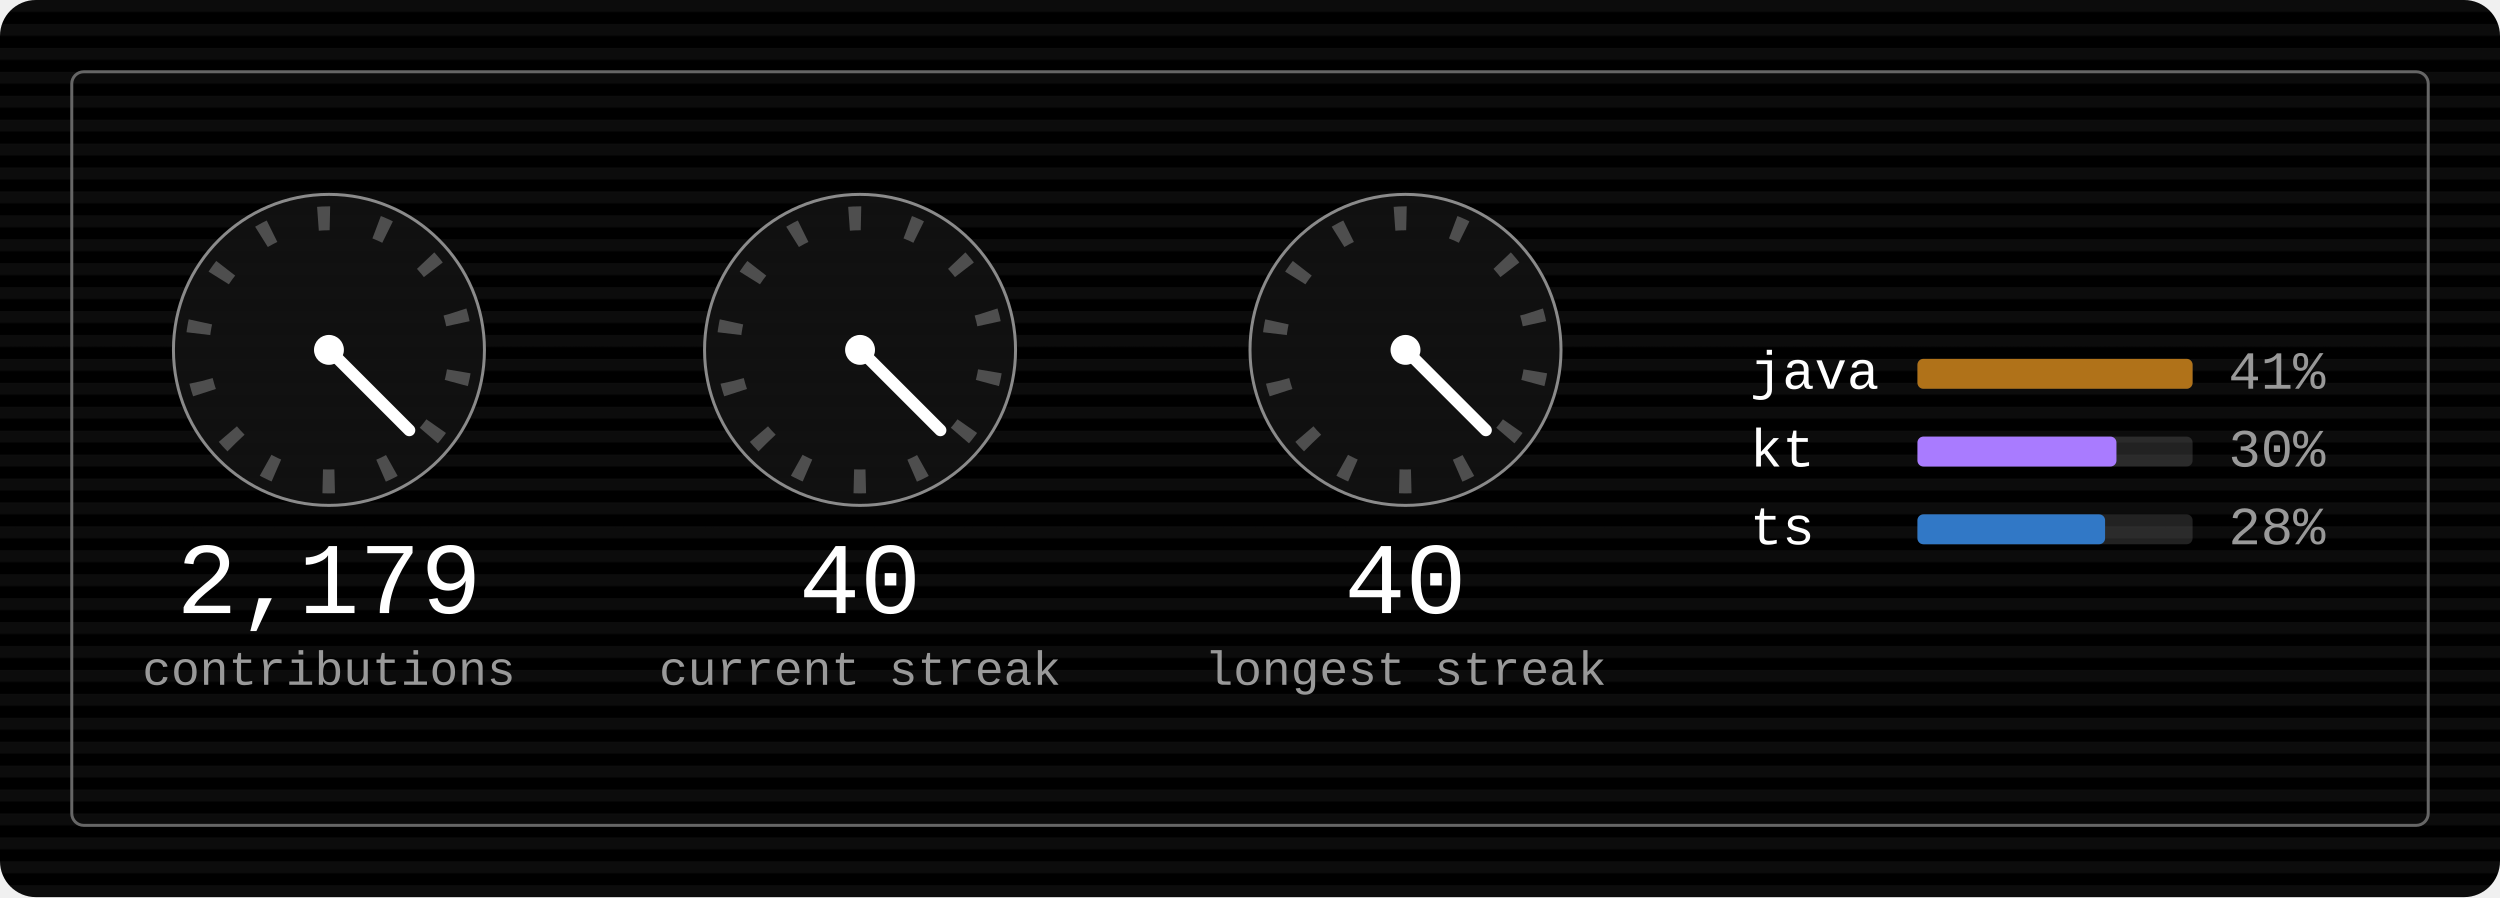
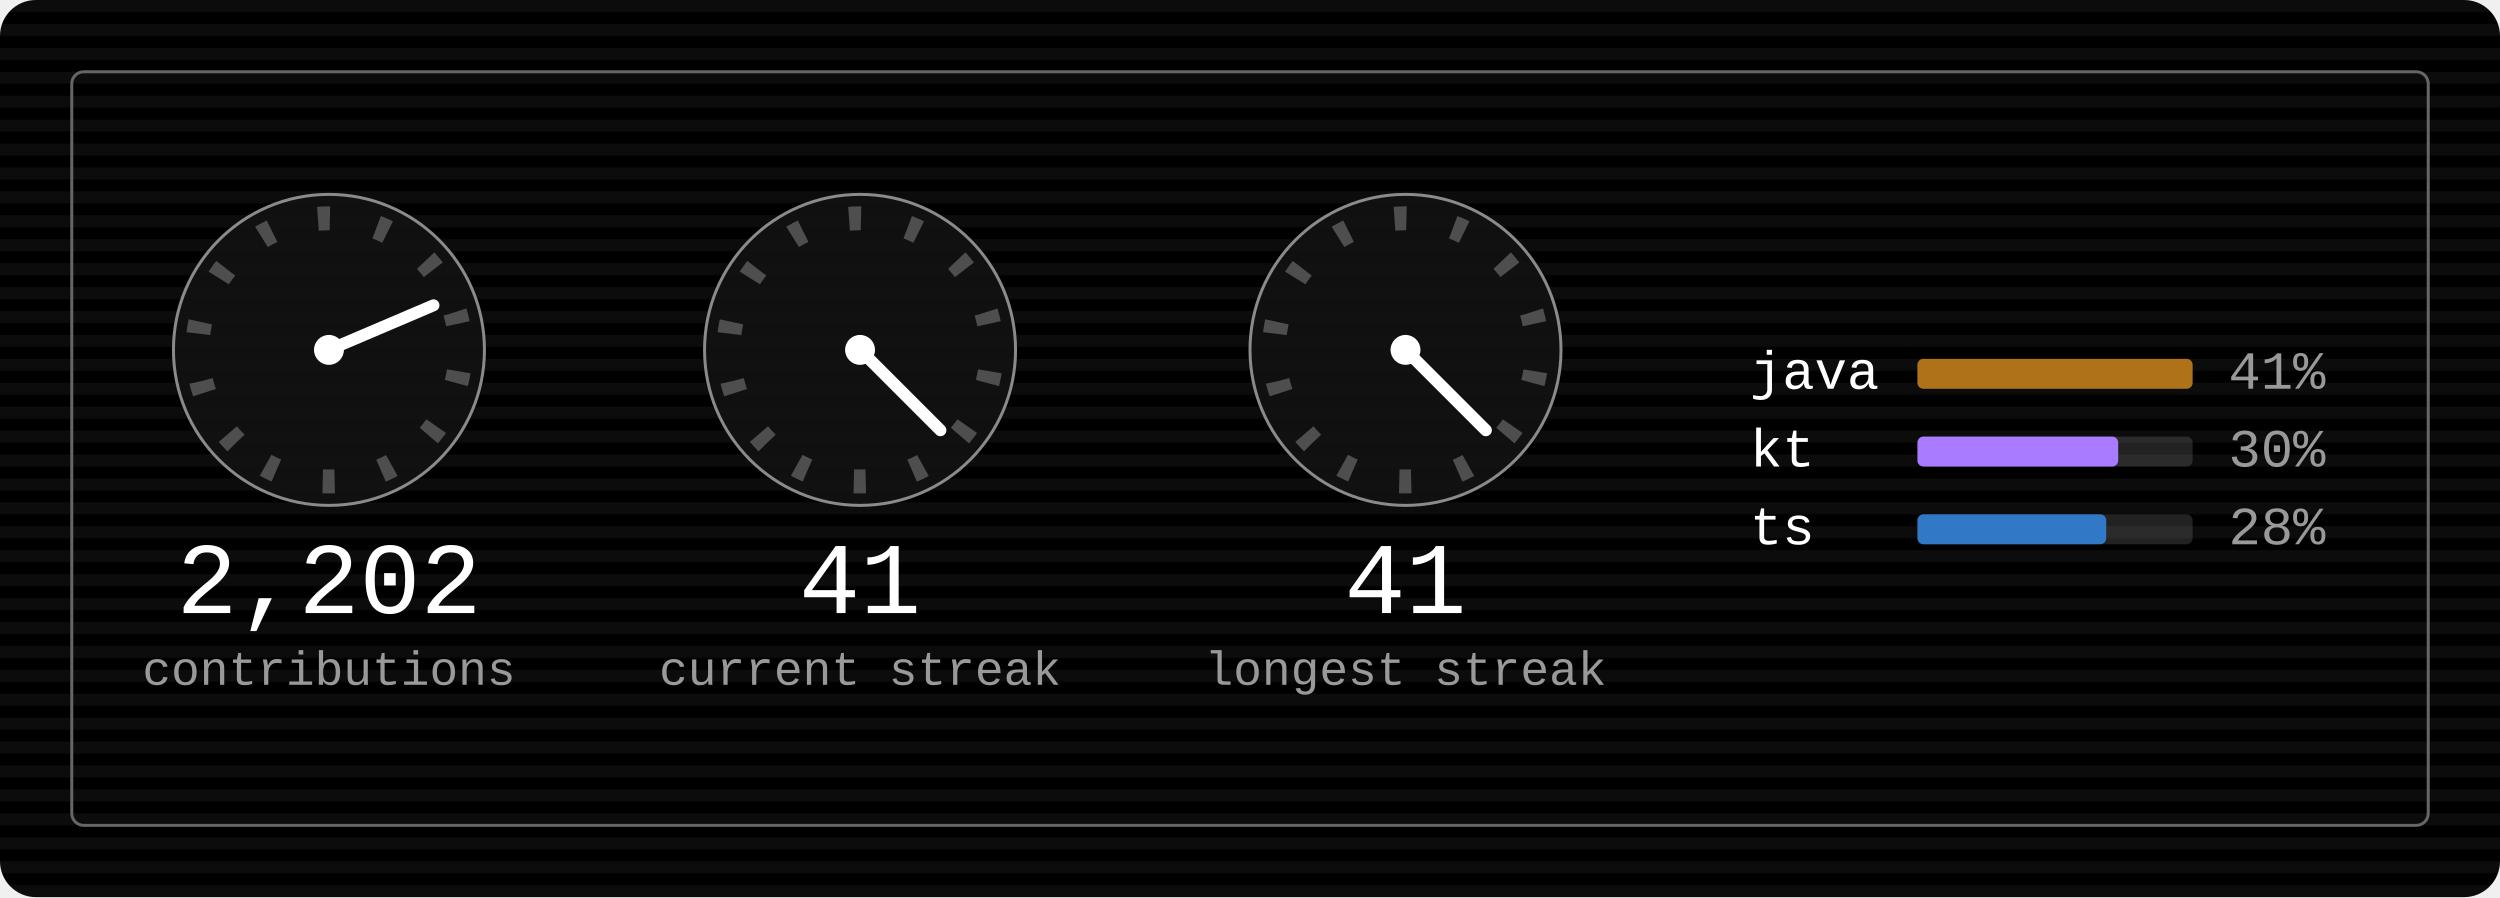
- <svg xmlns="http://www.w3.org/2000/svg" width="418" height="150" viewBox="0 0 418 150" role="img" aria-label="Martin Aguirre (rondrft): 2,179 contributions, 40 current streak, 40 longest streak" font-family="ui-monospace, SFMono-Regular, 'SF Mono', Menlo, Consolas, 'Liberation Mono', monospace">
-   <style>@keyframes sw0{from{transform:rotate(-135deg)}to{transform:rotate(135deg)}}.n0{transform-origin:55px 58.5px;animation:sw0 0.9s cubic-bezier(0.34, 1.4, 0.64, 1) both}@keyframes sw1{from{transform:rotate(-135deg)}to{transform:rotate(135deg)}}.n1{transform-origin:143.8px 58.5px;animation:sw1 0.9s cubic-bezier(0.34, 1.4, 0.64, 1) both}@keyframes sw2{from{transform:rotate(-135deg)}to{transform:rotate(135deg)}}.n2{transform-origin:235px 58.5px;animation:sw2 0.9s cubic-bezier(0.34, 1.4, 0.64, 1) both}@media (prefers-reduced-motion:reduce){.needle{animation:none}}</style>
+ <svg xmlns="http://www.w3.org/2000/svg" width="418" height="150" viewBox="0 0 418 150" role="img" aria-label="Martin Aguirre (rondrft): 2,202 contributions, 41 current streak, 41 longest streak" font-family="ui-monospace, SFMono-Regular, 'SF Mono', Menlo, Consolas, 'Liberation Mono', monospace">
+   <style>@keyframes sw0{from{transform:rotate(-135deg)}to{transform:rotate(66.91deg)}}.n0{transform-origin:55px 58.5px;animation:sw0 0.9s cubic-bezier(0.34, 1.4, 0.64, 1) both}@keyframes sw1{from{transform:rotate(-135deg)}to{transform:rotate(135deg)}}.n1{transform-origin:143.8px 58.5px;animation:sw1 0.9s cubic-bezier(0.34, 1.4, 0.64, 1) both}@keyframes sw2{from{transform:rotate(-135deg)}to{transform:rotate(135deg)}}.n2{transform-origin:235px 58.5px;animation:sw2 0.9s cubic-bezier(0.34, 1.4, 0.64, 1) both}@media (prefers-reduced-motion:reduce){.needle{animation:none}}</style>
  <defs>
    <pattern id="scanlines" width="4" height="4" patternUnits="userSpaceOnUse">
      <rect width="4" height="2" fill="#FFFFFF" opacity="0.05" />
    </pattern>
  </defs>
  <rect width="418" height="150" rx="6" fill="#000000" />
  <rect width="418" height="150" rx="6" fill="url(#scanlines)" />
  <rect x="12" y="12" width="394" height="126" rx="2" fill="none" stroke="#666666" stroke-width="0.5" />
  <circle cx="55" cy="58.5" r="26" fill="#121212" stroke="#999999" stroke-width="0.5" opacity="0.9" />
  <circle cx="55" cy="58.5" r="22" fill="none" stroke="#999999" stroke-width="4" pathLength="360" stroke-dasharray="2 8 2 8 2 8 2 8 2 8 2 8 2 8 2 8 2 8 2 8 2 8 2 8 2 8 2 8 2 8 2 8 2 8 2 8 2 8 2 8 2 8 2 8 2 8 2 8 2 8 2 8 2 8 2 88" transform="rotate(-225 55 58.5)" opacity="0.45" />
-   <line x1="55" y1="58.5" x2="55" y2="39.5" stroke="#FFFFFF" stroke-width="2" stroke-linecap="round" transform="rotate(135 55 58.5)" class="needle n0" />
+   <line x1="55" y1="58.5" x2="55" y2="39.5" stroke="#FFFFFF" stroke-width="2" stroke-linecap="round" transform="rotate(66.91 55 58.5)" class="needle n0" />
  <circle cx="55" cy="58.5" r="2.5" fill="#FFFFFF" />
-   <text x="55" y="102.5" font-size="17" text-anchor="middle" fill="#FFFFFF">2,179</text>
+   <text x="55" y="102.5" font-size="17" text-anchor="middle" fill="#FFFFFF">2,202</text>
  <text x="55" y="114.5" font-size="8" text-anchor="middle" fill="#999999">contributions</text>
  <circle cx="143.8" cy="58.5" r="26" fill="#121212" stroke="#999999" stroke-width="0.5" opacity="0.9" />
  <circle cx="143.8" cy="58.5" r="22" fill="none" stroke="#999999" stroke-width="4" pathLength="360" stroke-dasharray="2 8 2 8 2 8 2 8 2 8 2 8 2 8 2 8 2 8 2 8 2 8 2 8 2 8 2 8 2 8 2 8 2 8 2 8 2 8 2 8 2 8 2 8 2 8 2 8 2 8 2 8 2 8 2 88" transform="rotate(-225 143.8 58.5)" opacity="0.45" />
  <line x1="143.8" y1="58.5" x2="143.8" y2="39.5" stroke="#FFFFFF" stroke-width="2" stroke-linecap="round" transform="rotate(135 143.8 58.5)" class="needle n1" />
  <circle cx="143.8" cy="58.5" r="2.5" fill="#FFFFFF" />
-   <text x="143.8" y="102.5" font-size="17" text-anchor="middle" fill="#FFFFFF">40</text>
+   <text x="143.8" y="102.5" font-size="17" text-anchor="middle" fill="#FFFFFF">41</text>
  <text x="143.8" y="114.5" font-size="8" text-anchor="middle" fill="#999999">current streak</text>
  <circle cx="235" cy="58.5" r="26" fill="#121212" stroke="#999999" stroke-width="0.5" opacity="0.9" />
  <circle cx="235" cy="58.5" r="22" fill="none" stroke="#999999" stroke-width="4" pathLength="360" stroke-dasharray="2 8 2 8 2 8 2 8 2 8 2 8 2 8 2 8 2 8 2 8 2 8 2 8 2 8 2 8 2 8 2 8 2 8 2 8 2 8 2 8 2 8 2 8 2 8 2 8 2 8 2 8 2 8 2 88" transform="rotate(-225 235 58.5)" opacity="0.45" />
  <line x1="235" y1="58.5" x2="235" y2="39.5" stroke="#FFFFFF" stroke-width="2" stroke-linecap="round" transform="rotate(135 235 58.5)" class="needle n2" />
  <circle cx="235" cy="58.5" r="2.5" fill="#FFFFFF" />
-   <text x="235" y="102.5" font-size="17" text-anchor="middle" fill="#FFFFFF">40</text>
+   <text x="235" y="102.5" font-size="17" text-anchor="middle" fill="#FFFFFF">41</text>
  <text x="235" y="114.5" font-size="8" text-anchor="middle" fill="#999999">longest streak</text>
  <text x="292.6" y="65" font-size="9" fill="#FFFFFF">java</text>
  <rect x="320.6" y="60" width="46" height="5" rx="1" fill="#999999" opacity="0.22" />
  <rect x="320.6" y="60" width="46" height="5" rx="1" fill="#b07219" />
  <text x="372.6" y="65" font-size="9" fill="#999999">41%</text>
  <text x="292.6" y="78" font-size="9" fill="#FFFFFF">kt</text>
  <rect x="320.6" y="73" width="46" height="5" rx="1" fill="#999999" opacity="0.22" />
-   <rect x="320.6" y="73" width="33.27" height="5" rx="1" fill="#A97BFF" />
+   <rect x="320.6" y="73" width="33.56" height="5" rx="1" fill="#A97BFF" />
  <text x="372.6" y="78" font-size="9" fill="#999999">30%</text>
  <text x="292.6" y="91" font-size="9" fill="#FFFFFF">ts</text>
  <rect x="320.6" y="86" width="46" height="5" rx="1" fill="#999999" opacity="0.22" />
-   <rect x="320.6" y="86" width="31.37" height="5" rx="1" fill="#3178c6" />
+   <rect x="320.6" y="86" width="31.56" height="5" rx="1" fill="#3178c6" />
  <text x="372.6" y="91" font-size="9" fill="#999999">28%</text>
</svg>
